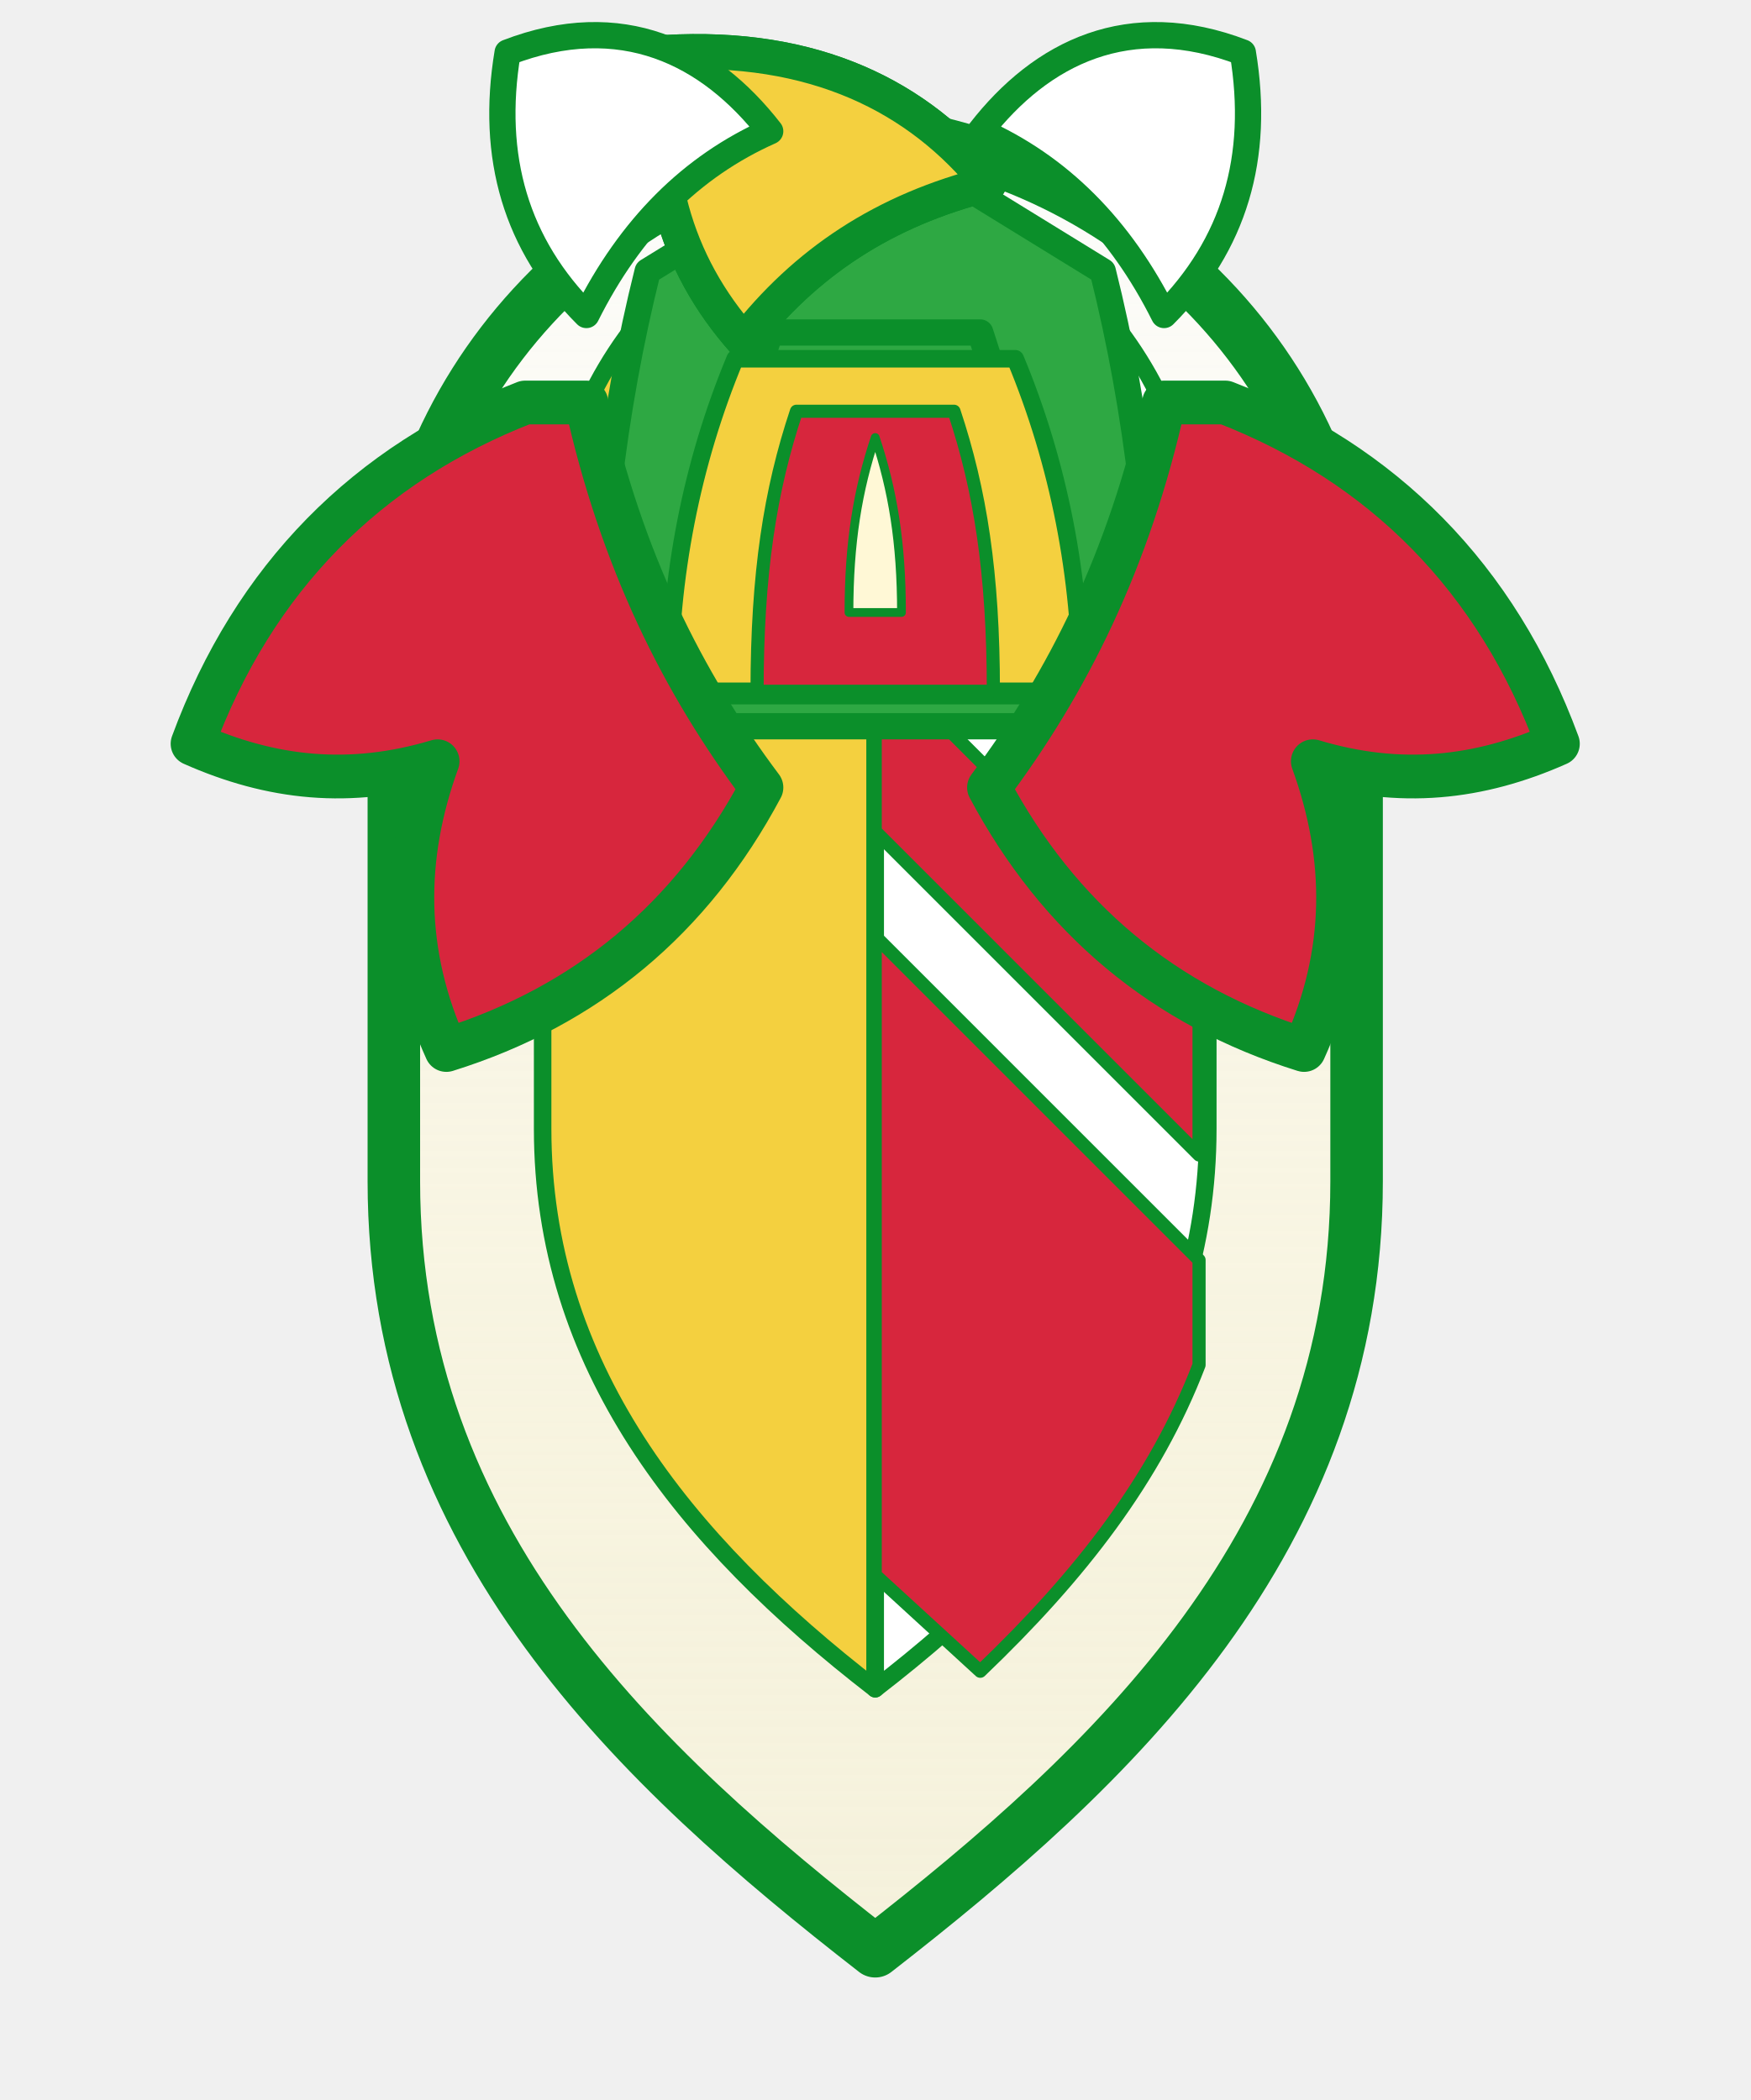
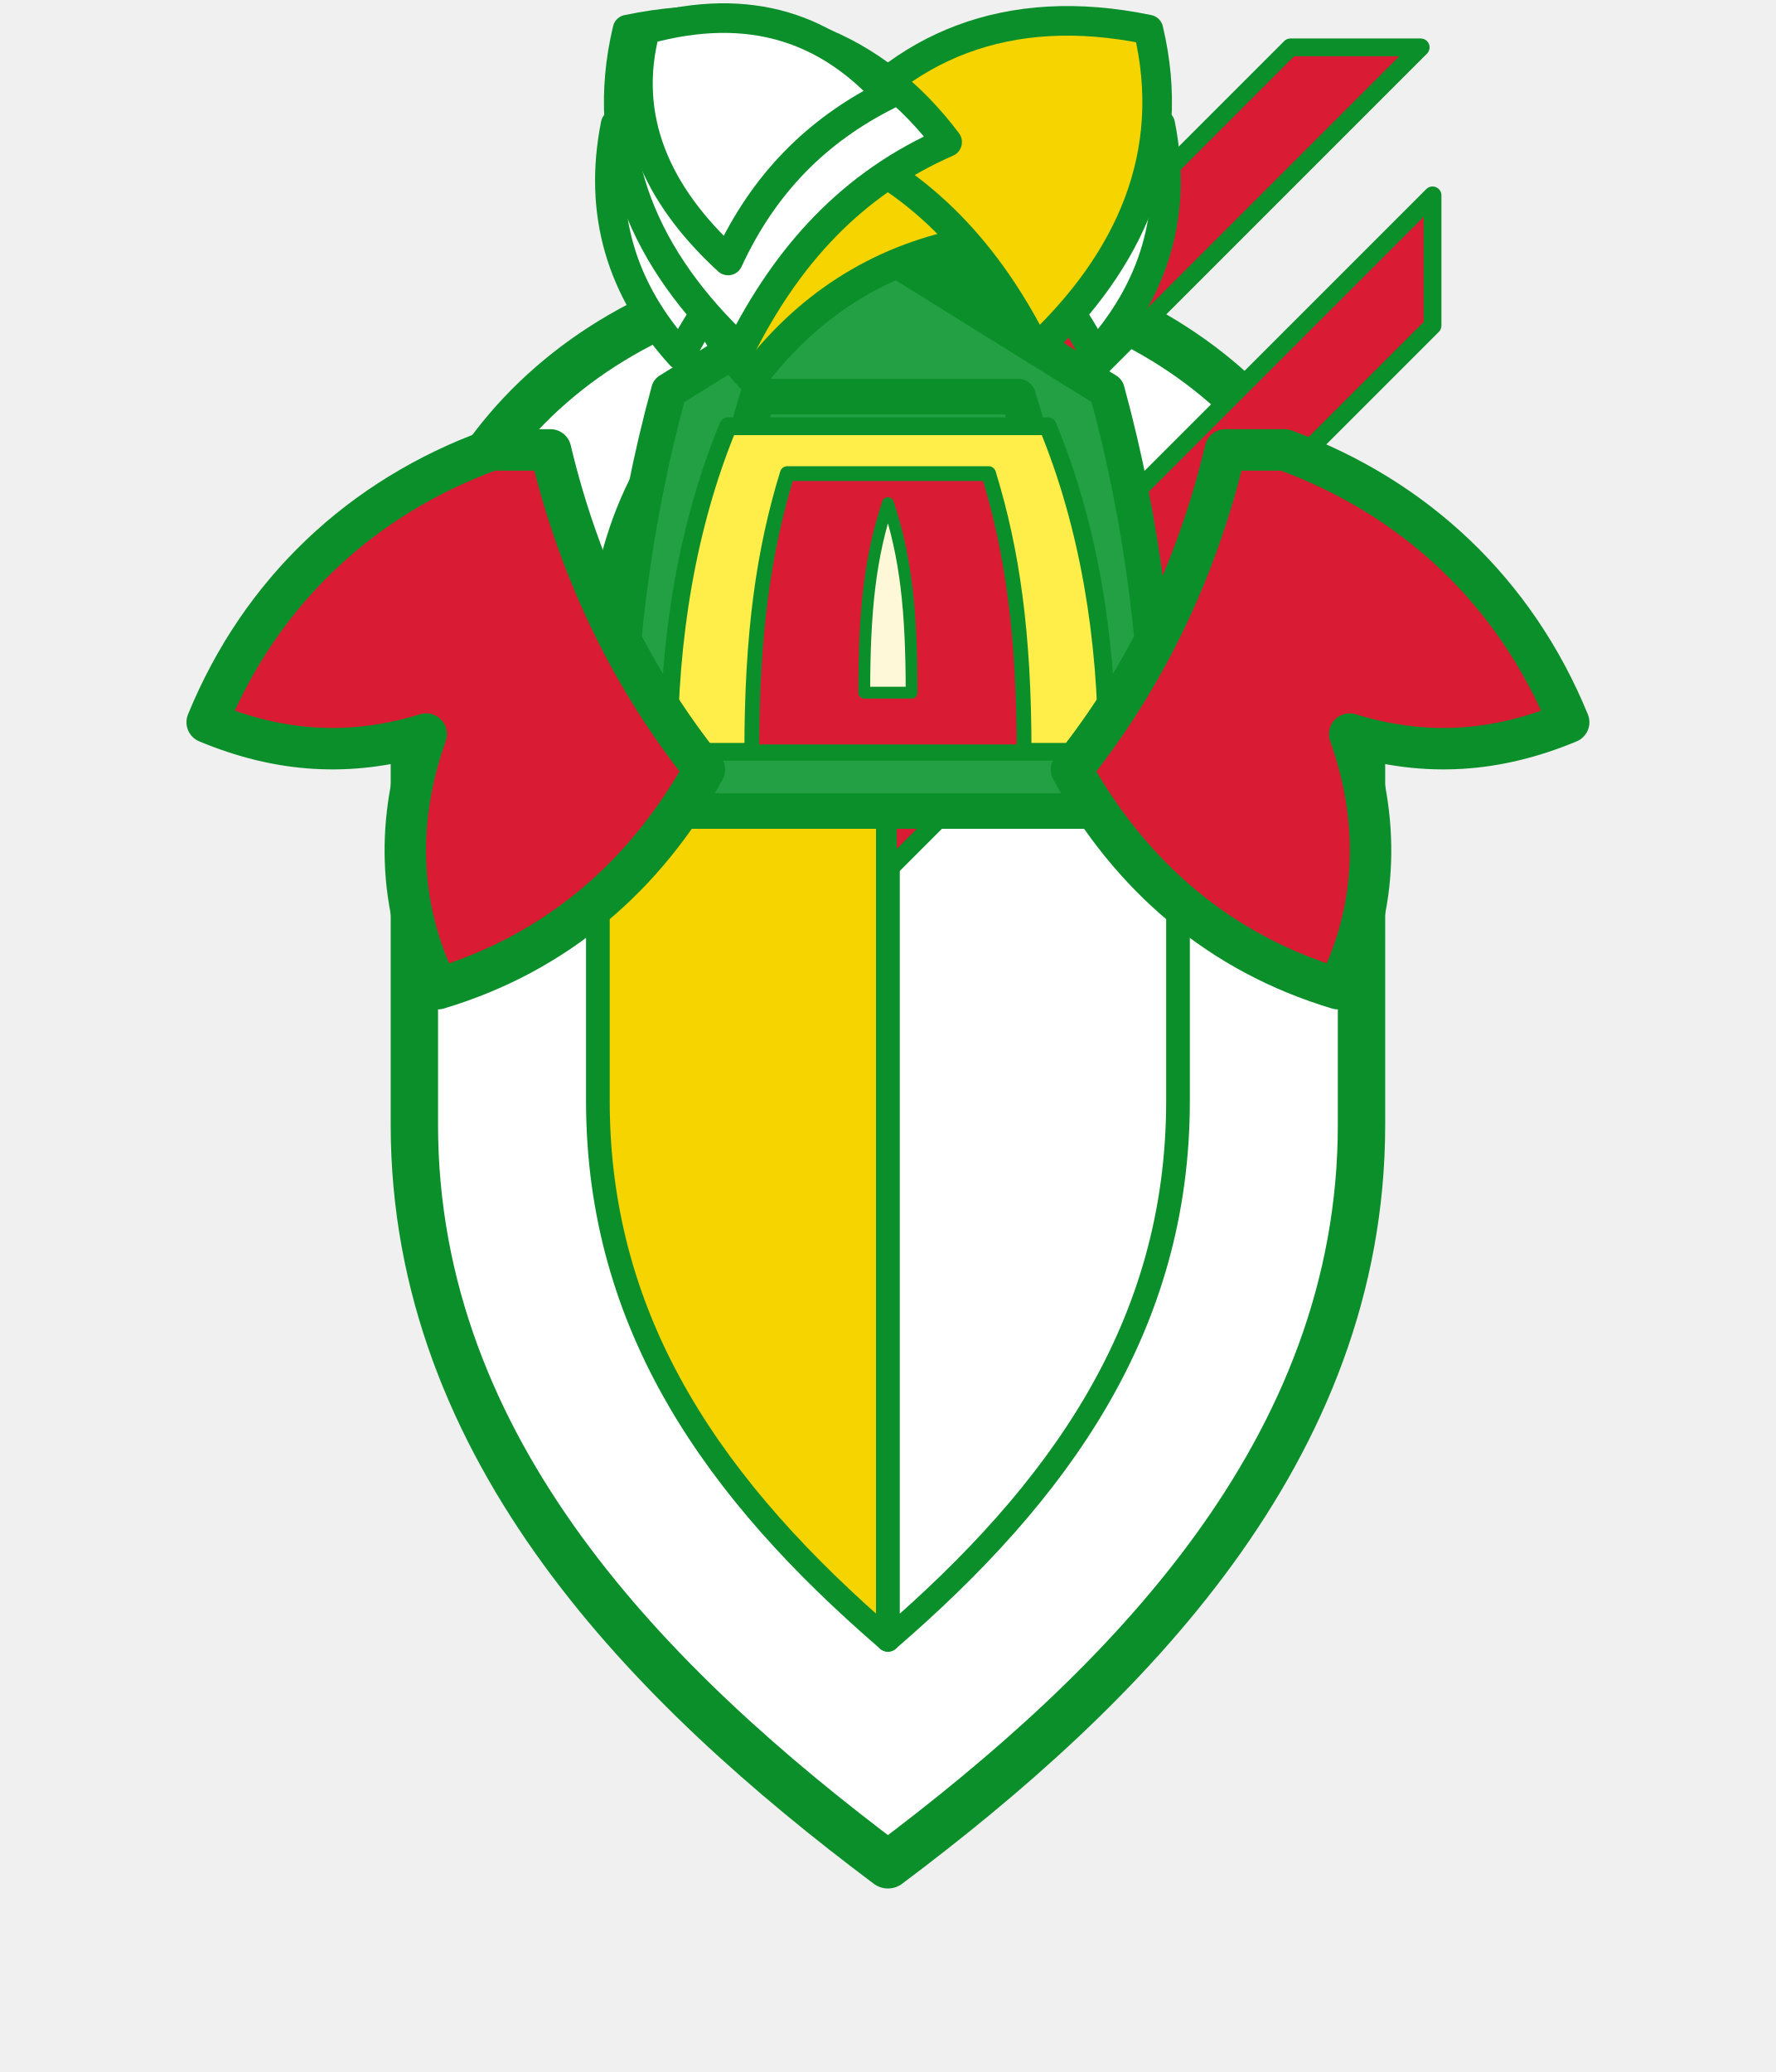
- <svg xmlns="http://www.w3.org/2000/svg" viewBox="0 0 400 480" role="img" aria-labelledby="title desc">
-   <defs>
-     <linearGradient id="shieldHighlight" x1="0%" y1="0%" x2="0%" y2="100%">
-       <stop offset="0%" stop-color="#ffffff" stop-opacity="0.85" />
-       <stop offset="100%" stop-color="#fdf4bf" stop-opacity="0.4" />
-     </linearGradient>
-   </defs>
-   <g fill="none" stroke-linejoin="round">
-     <path d="M200 30C138 38 90 88 90 152v118c0 82 56 134 110 176 54-42 110-94 110-176V152c0-64-48-114-110-122Z" fill="url(#shieldHighlight)" stroke="#0b8f2a" stroke-width="12" />
-     <path d="M200 42c-44 8-76 44-76 100v116c0 54 32 94 76 128V42Z" fill="#f4d03f" stroke="#0b8f2a" stroke-width="4" />
-     <path d="M200 42v344c44-34 76-74 76-128V142c0-56-32-92-76-100Z" fill="#ffffff" stroke="#0b8f2a" stroke-width="4" />
-     <path d="M200 86l74 74v40l-74-74Z" fill="#d7263d" stroke="#0b8f2a" stroke-width="3" />
-     <path d="M200 150l74 74v40l-74-74Z" fill="#d7263d" stroke="#0b8f2a" stroke-width="3" />
-     <path d="M200 214l74 74v24c-10 26-27 48-50 70l-24-22Z" fill="#d7263d" stroke="#0b8f2a" stroke-width="3" />
+ <svg xmlns="http://www.w3.org/2000/svg" viewBox="0 0 600 700" role="img" aria-labelledby="title desc">
+   <g fill="none" stroke-linejoin="round" stroke-linecap="round">
+     <path d="M300 90C210 90 140 150 140 230v150c0 110 80 190 160 250 80-60 160-140 160-250V230C460 150 390 90 300 90Z" fill="#ffffff" stroke="#0b8f2a" stroke-width="16" />
+     <path d="M300 104c-60 10-98 56-98 126v142c0 76 40 132 98 182V104Z" fill="#f5d400" stroke="#0b8f2a" stroke-width="8" />
+     <path d="M300 104v450c58-50 98-106 98-182V230c0-70-38-116-98-126Z" fill="#ffffff" stroke="#0b8f2a" stroke-width="8" />
+     <path d="M300 152 436 16h44L300 196Z" fill="#d91c34" stroke="#0b8f2a" stroke-width="6" />
+     <path d="M300 250 484 66v44L300 294Z" fill="#d91c34" stroke="#0b8f2a" stroke-width="6" />
  </g>
-   <g stroke="#0b8f2a" stroke-width="6" stroke-linejoin="round" stroke-linecap="round">
-     <path d="M200 30l52 32c8 32 12 66 12 104H136c0-38 4-72 12-104Z" fill="#2ea843" />
-     <path d="M176 76h48c8 24 12 48 12 82h-72c0-34 4-58 12-82Z" fill="#2ea843" />
-     <path d="M168 82c-10 24-15 50-15 76h94c0-26-5-52-15-76Z" fill="#f4d03f" stroke-width="4" />
-     <path d="M182 94c-6 18-9 37-9 64h54c0-27-3-46-9-64Z" fill="#d7263d" stroke-width="3" />
-     <path d="M200 100c-4 12-6 24-6 40h12c0-16-2-28-6-40Z" fill="#fff8d6" stroke-width="2" />
+   <g stroke="#0b8f2a" stroke-width="12" stroke-linejoin="round" stroke-linecap="round">
+     <path d="M300 86 374 132c12 44 18 90 18 142H208c0-52 6-98 18-142Z" fill="#22a043" />
+     <path d="M256 134h88c10 32 16 68 16 110H240c0-42 6-78 16-110Z" fill="#22a043" />
+     <path d="M246 144c-14 34-20 72-20 110h148c0-38-6-76-20-110Z" fill="#ffed4a" stroke-width="6" />
+     <path d="M266 160c-8 26-12 54-12 94h92c0-40-4-68-12-94Z" fill="#d91c34" stroke-width="5" />
+     <path d="M300 170c-6 18-8 36-8 64h16c0-28-2-46-8-64Z" fill="#fff8d8" stroke-width="4" />
  </g>
-   <g fill="#d7263d" stroke="#0b8f2a" stroke-width="10" stroke-linejoin="round" stroke-linecap="round">
-     <path d="M120 92c-36 14-62 40-76 78 18 8 36 10 56 4-8 22-8 44 2 66 32-10 56-30 72-60-18-24-32-52-40-88Z" />
-     <path d="M280 92c36 14 62 40 76 78-18 8-36 10-56 4 8 22 8 44-2 66-32-10-56-30-72-60 18-24 32-52 40-88Z" />
+   <g fill="#d91c34" stroke="#0b8f2a" stroke-width="14" stroke-linejoin="round" stroke-linecap="round">
+     <path d="M166 152c-44 16-78 48-96 92 24 10 48 12 74 4-10 28-10 58 4 86 40-12 70-38 90-74-24-30-42-66-52-108Z" />
+     <path d="M434 152c44 16 78 48 96 92-24 10-48 12-74 4 10 28 10 58-4 86-40-12-70-38-90-74 24-30 42-66 52-108Z" />
  </g>
-   <g fill="#f4d03f" stroke="#0b8f2a" stroke-width="8" stroke-linejoin="round">
-     <path d="M152 12c-4 26 2 48 18 66 14-18 32-30 56-36-16-20-40-32-74-30Z" />
-     <path d="M248 12c4 26-2 48-18 66-14-18-32-30-56-36 16-20 40-32 74-30Z" transform="scale(-1,1) translate(-400,0)" />
+   <g fill="#f5d400" stroke="#0b8f2a" stroke-width="10" stroke-linejoin="round" stroke-linecap="round">
+     <path d="M230 40c-6 34 2 64 24 88 18-24 42-40 72-46-20-26-54-40-96-42Z" />
+     <path d="M370 40c6 34-2 64-24 88-18-24-42-40-72-46 20-26 54-40 96-42Z" transform="scale(-1,1) translate(-600,0)" />
  </g>
-   <g fill="#ffffff" stroke="#0b8f2a" stroke-width="6" stroke-linejoin="round">
-     <path d="M284 12c4 24-2 44-18 60-10-20-24-34-42-42 14-18 34-28 60-18Z" />
-     <path d="M116 12c-4 24 2 44 18 60 10-20 24-34 42-42-14-18-34-28-60-18Z" />
+   <g fill="#ffffff" stroke="#0b8f2a" stroke-width="10" stroke-linejoin="round">
+     <path d="M392 42c6 30-2 56-22 78-12-24-30-42-54-52 18-22 44-34 76-26Z" />
+     <path d="M208 42c-6 30 2 56 22 78 12-24 30-42 54-52-18-22-44-34-76-26Z" />
+   </g>
+   <g fill="#ffffff" stroke="#0b8f2a" stroke-width="10" stroke-linejoin="round">
+     <path d="M388 10c10 42-6 78-38 108-16-32-38-56-70-70 24-32 60-48 108-38Z" fill="#f5d400" />
+     <path d="M212 10c-10 42 6 78 38 108 16-32 38-56 70-70-24-32-60-48-108-38Z" fill="#ffffff" />
+     <path d="M382 10c8 30-4 56-28 78-12-26-30-44-54-56 20-22 46-32 82-22Z" fill="#ffffff" transform="matrix(-1 0 0 1 600 0)" />
  </g>
</svg>
